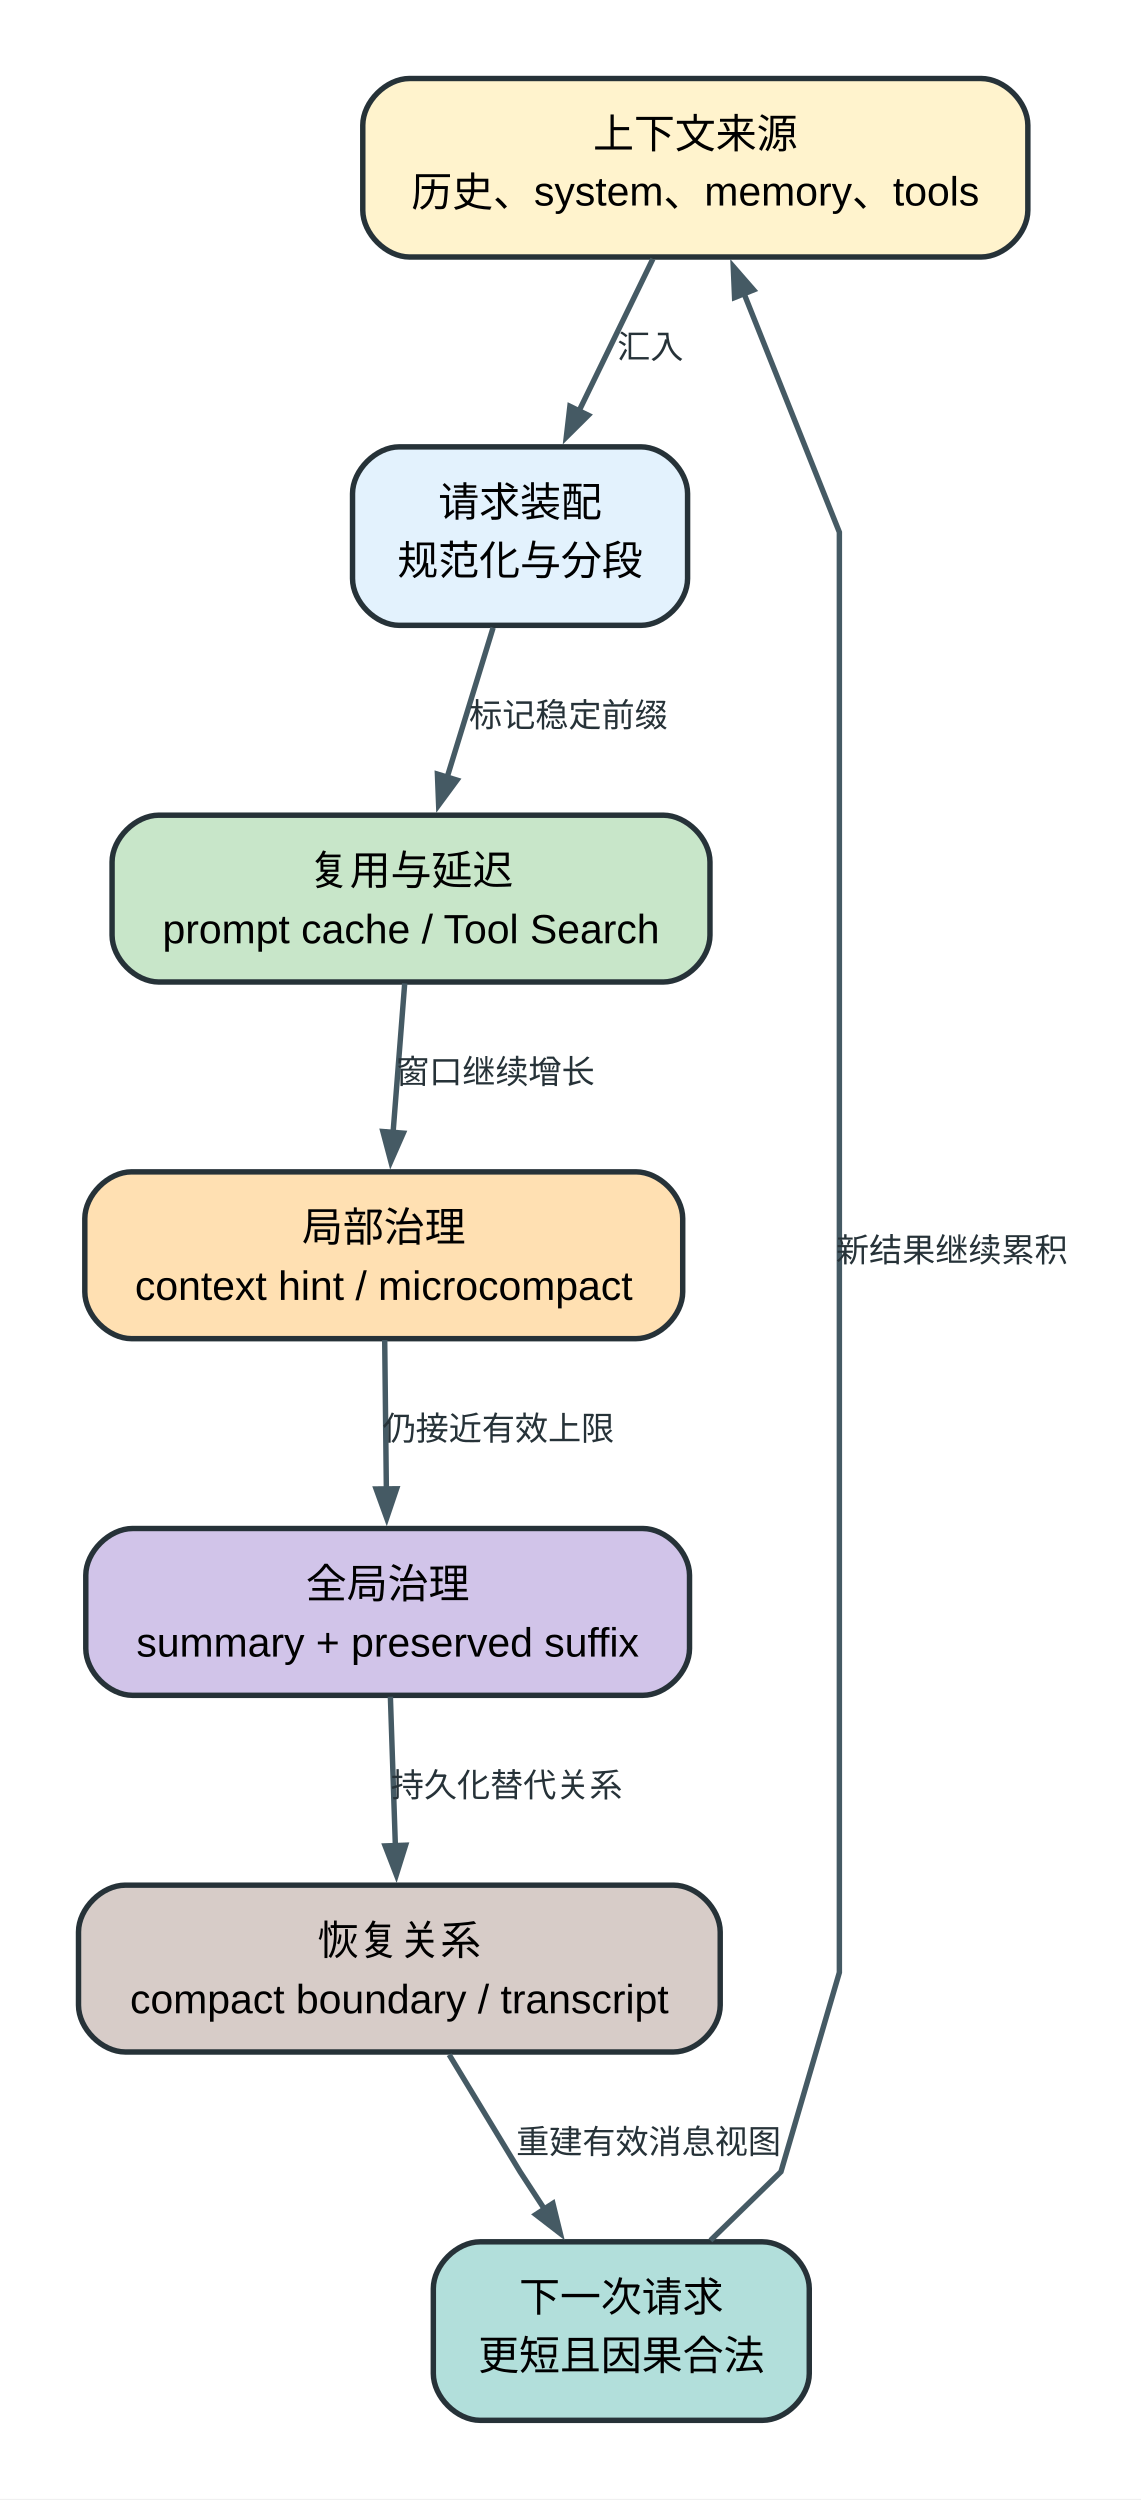
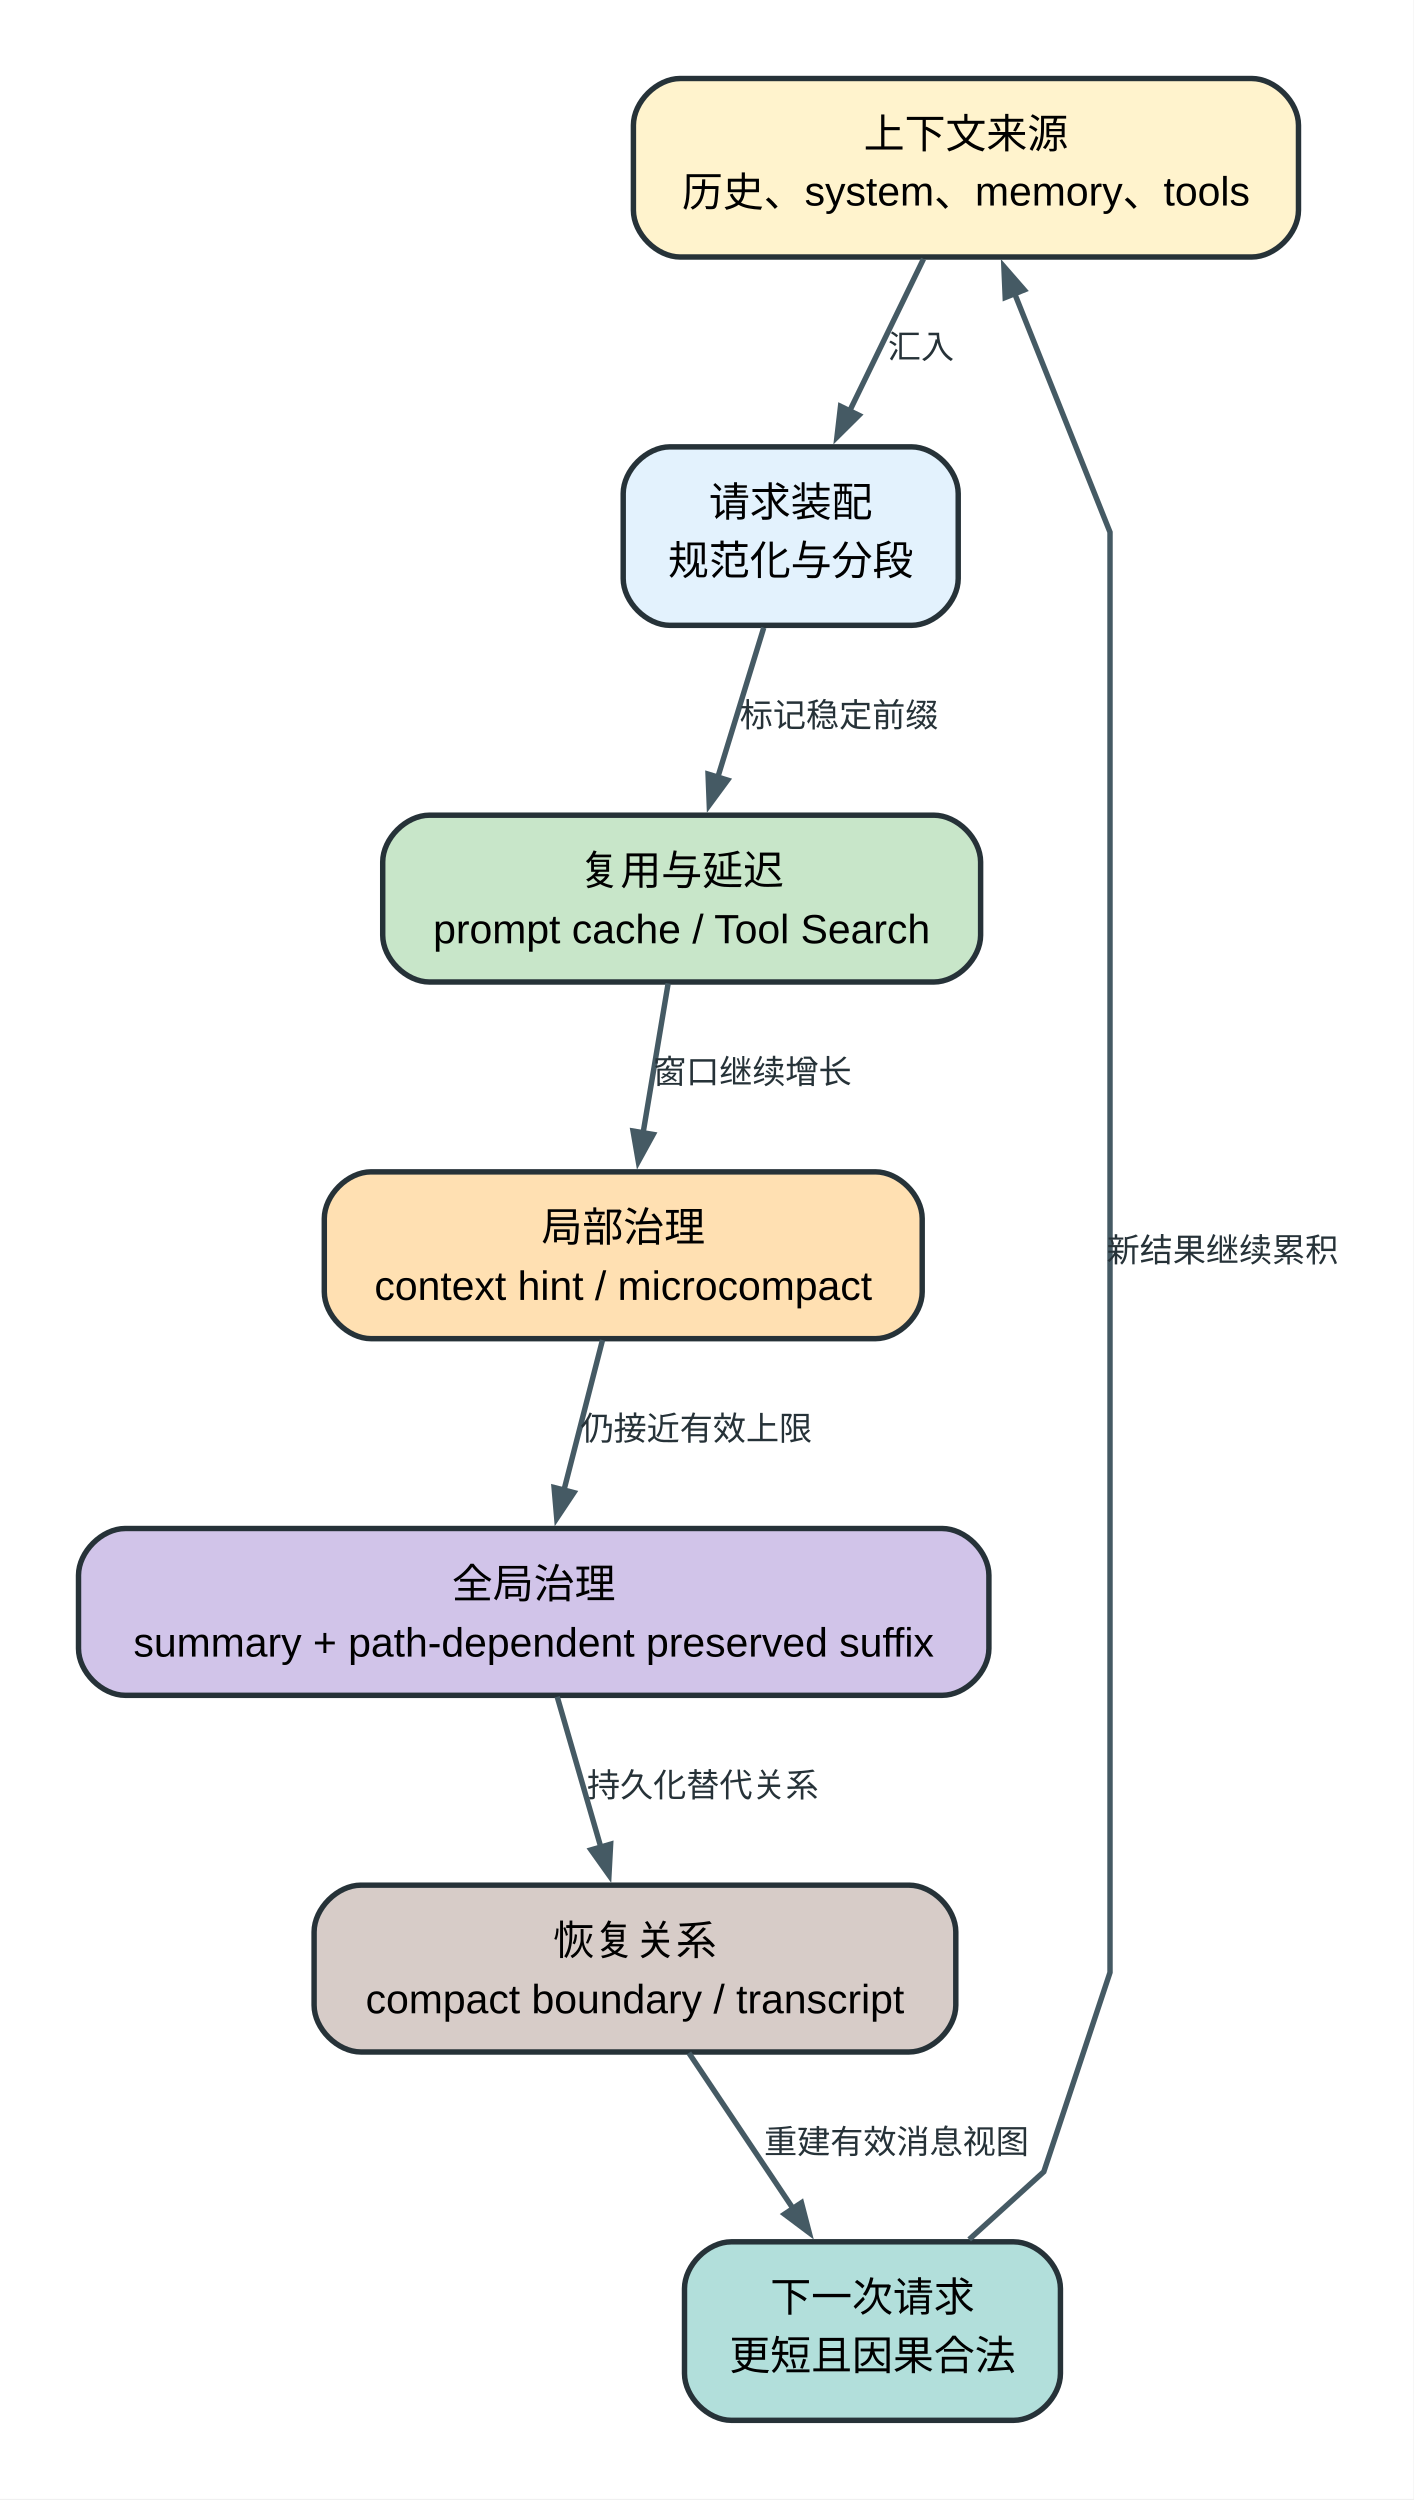
- <svg xmlns="http://www.w3.org/2000/svg" width="293pt" height="642pt" viewBox="0.00 0.00 293.00 642.00">
+ <svg xmlns="http://www.w3.org/2000/svg" width="363pt" height="642pt" viewBox="0.00 0.00 363.00 642.00">
  <g id="graph0" class="graph" transform="scale(1 1) rotate(0) translate(20.16 621.54)">
-     <polygon fill="#ffffff" stroke="none" points="-20.16,20.16 -20.16,-621.54 273.31,-621.54 273.31,20.16 -20.16,20.16" />
+     <polygon fill="#ffffff" stroke="none" points="-20.16,20.16 -20.16,-621.54 342.81,-621.54 342.81,20.16 -20.16,20.16" />
    <g id="node1" class="node">
-       <path fill="#fff3cd" stroke="#263238" stroke-width="1.4" d="M231.79,-601.38C231.79,-601.38 85,-601.38 85,-601.38 79,-601.38 73,-595.38 73,-589.38 73,-589.38 73,-567.54 73,-567.54 73,-561.54 79,-555.54 85,-555.54 85,-555.54 231.79,-555.54 231.79,-555.54 237.79,-555.54 243.79,-561.54 243.79,-567.54 243.79,-567.54 243.79,-589.38 243.79,-589.38 243.79,-595.38 237.79,-601.38 231.79,-601.38" />
-       <text xml:space="preserve" text-anchor="middle" x="158.39" y="-583.49" font-family="Arial, PingFang SC, Microsoft YaHei" font-size="10.50">上下文来源</text>
-       <text xml:space="preserve" text-anchor="middle" x="158.39" y="-568.49" font-family="Arial, PingFang SC, Microsoft YaHei" font-size="10.50">历史、system、memory、tools</text>
+       <path fill="#fff3cd" stroke="#263238" stroke-width="1.4" d="M301.29,-601.38C301.29,-601.38 154.5,-601.38 154.5,-601.38 148.5,-601.38 142.5,-595.38 142.5,-589.38 142.5,-589.38 142.5,-567.54 142.5,-567.54 142.5,-561.54 148.5,-555.54 154.5,-555.54 154.5,-555.54 301.29,-555.54 301.29,-555.54 307.29,-555.54 313.29,-561.54 313.29,-567.54 313.29,-567.54 313.29,-589.38 313.29,-589.38 313.29,-595.38 307.29,-601.38 301.29,-601.38" />
+       <text xml:space="preserve" text-anchor="middle" x="227.89" y="-583.49" font-family="Arial, PingFang SC, Microsoft YaHei" font-size="10.50">上下文来源</text>
+       <text xml:space="preserve" text-anchor="middle" x="227.89" y="-568.49" font-family="Arial, PingFang SC, Microsoft YaHei" font-size="10.50">历史、system、memory、tools</text>
    </g>
    <g id="node2" class="node">
-       <path fill="#e3f2fd" stroke="#263238" stroke-width="1.4" d="M144.41,-506.79C144.41,-506.79 82.37,-506.79 82.37,-506.79 76.37,-506.79 70.37,-500.79 70.37,-494.79 70.37,-494.79 70.37,-472.95 70.37,-472.95 70.37,-466.95 76.37,-460.95 82.37,-460.95 82.37,-460.95 144.41,-460.95 144.41,-460.95 150.41,-460.95 156.41,-466.95 156.41,-472.95 156.41,-472.95 156.41,-494.79 156.41,-494.79 156.41,-500.79 150.41,-506.79 144.41,-506.79" />
-       <text xml:space="preserve" text-anchor="middle" x="113.39" y="-488.9" font-family="Arial, PingFang SC, Microsoft YaHei" font-size="10.50">请求装配</text>
-       <text xml:space="preserve" text-anchor="middle" x="113.39" y="-473.9" font-family="Arial, PingFang SC, Microsoft YaHei" font-size="10.50">规范化与分段</text>
+       <path fill="#e3f2fd" stroke="#263238" stroke-width="1.4" d="M213.91,-506.79C213.91,-506.79 151.88,-506.79 151.88,-506.79 145.88,-506.79 139.88,-500.79 139.88,-494.79 139.88,-494.79 139.88,-472.95 139.88,-472.95 139.88,-466.95 145.88,-460.95 151.88,-460.95 151.88,-460.95 213.91,-460.95 213.91,-460.95 219.91,-460.95 225.91,-466.95 225.91,-472.95 225.91,-472.95 225.91,-494.79 225.91,-494.79 225.91,-500.79 219.91,-506.79 213.91,-506.79" />
+       <text xml:space="preserve" text-anchor="middle" x="182.89" y="-488.9" font-family="Arial, PingFang SC, Microsoft YaHei" font-size="10.50">请求装配</text>
+       <text xml:space="preserve" text-anchor="middle" x="182.89" y="-473.9" font-family="Arial, PingFang SC, Microsoft YaHei" font-size="10.50">规范化与分段</text>
    </g>
    <g id="edge1" class="edge">
-       <path fill="none" stroke="#455a64" stroke-width="1.4" d="M147.5,-555.05C141.8,-543.31 134.72,-528.74 128.49,-515.93" />
-       <polygon fill="#455a64" stroke="#455a64" stroke-width="1.4" points="130.91,-514.9 125.27,-509.3 126.19,-517.2 130.91,-514.9" />
-       <text xml:space="preserve" text-anchor="middle" x="146.84" y="-529.47" font-family="Arial, PingFang SC, Microsoft YaHei" font-size="8.50" fill="#263238">汇入</text>
+       <path fill="none" stroke="#455a64" stroke-width="1.4" d="M217,-555.05C211.3,-543.31 204.22,-528.74 197.99,-515.93" />
+       <polygon fill="#455a64" stroke="#455a64" stroke-width="1.4" points="200.41,-514.9 194.77,-509.3 195.69,-517.2 200.41,-514.9" />
+       <text xml:space="preserve" text-anchor="middle" x="216.34" y="-529.47" font-family="Arial, PingFang SC, Microsoft YaHei" font-size="8.50" fill="#263238">汇入</text>
    </g>
    <g id="node3" class="node">
-       <path fill="#c8e6c9" stroke="#263238" stroke-width="1.4" d="M150.16,-412.2C150.16,-412.2 20.62,-412.2 20.62,-412.2 14.62,-412.2 8.62,-406.2 8.62,-400.2 8.62,-400.2 8.62,-381.36 8.62,-381.36 8.62,-375.36 14.62,-369.36 20.62,-369.36 20.62,-369.36 150.16,-369.36 150.16,-369.36 156.16,-369.36 162.16,-375.36 162.16,-381.36 162.16,-381.36 162.16,-400.2 162.16,-400.2 162.16,-406.2 156.16,-412.2 150.16,-412.2" />
-       <text xml:space="preserve" text-anchor="middle" x="85.39" y="-394.31" font-family="Arial, PingFang SC, Microsoft YaHei" font-size="10.50">复用与延迟</text>
-       <text xml:space="preserve" text-anchor="middle" x="85.39" y="-379.31" font-family="Arial, PingFang SC, Microsoft YaHei" font-size="10.50">prompt cache / Tool Search</text>
+       <path fill="#c8e6c9" stroke="#263238" stroke-width="1.4" d="M219.66,-412.2C219.66,-412.2 90.12,-412.2 90.12,-412.2 84.12,-412.2 78.12,-406.2 78.12,-400.2 78.12,-400.2 78.12,-381.36 78.12,-381.36 78.12,-375.36 84.12,-369.36 90.12,-369.36 90.12,-369.36 219.66,-369.36 219.66,-369.36 225.66,-369.36 231.66,-375.36 231.66,-381.36 231.66,-381.36 231.66,-400.2 231.66,-400.2 231.66,-406.2 225.66,-412.2 219.66,-412.2" />
+       <text xml:space="preserve" text-anchor="middle" x="154.89" y="-394.31" font-family="Arial, PingFang SC, Microsoft YaHei" font-size="10.50">复用与延迟</text>
+       <text xml:space="preserve" text-anchor="middle" x="154.89" y="-379.31" font-family="Arial, PingFang SC, Microsoft YaHei" font-size="10.50">prompt cache / Tool Search</text>
    </g>
    <g id="edge2" class="edge">
-       <path fill="none" stroke="#455a64" stroke-width="1.4" d="M106.47,-460.35C102.91,-448.77 98.52,-434.48 94.67,-421.95" />
-       <polygon fill="#455a64" stroke="#455a64" stroke-width="1.4" points="97.19,-421.21 92.48,-414.81 92.17,-422.75 97.19,-421.21" />
-       <text xml:space="preserve" text-anchor="middle" x="125.82" y="-434.88" font-family="Arial, PingFang SC, Microsoft YaHei" font-size="8.50" fill="#263238">标记稳定前缀</text>
+       <path fill="none" stroke="#455a64" stroke-width="1.4" d="M175.97,-460.35C172.41,-448.77 168.02,-434.48 164.17,-421.95" />
+       <polygon fill="#455a64" stroke="#455a64" stroke-width="1.4" points="166.69,-421.21 161.98,-414.81 161.67,-422.75 166.69,-421.21" />
+       <text xml:space="preserve" text-anchor="middle" x="195.32" y="-434.88" font-family="Arial, PingFang SC, Microsoft YaHei" font-size="8.50" fill="#263238">标记稳定前缀</text>
    </g>
    <g id="node4" class="node">
-       <path fill="#ffe0b2" stroke="#263238" stroke-width="1.4" d="M143.16,-320.61C143.16,-320.61 13.62,-320.61 13.62,-320.61 7.62,-320.61 1.62,-314.61 1.62,-308.61 1.62,-308.61 1.62,-289.77 1.62,-289.77 1.62,-283.77 7.62,-277.77 13.62,-277.77 13.62,-277.77 143.16,-277.77 143.16,-277.77 149.16,-277.77 155.16,-283.77 155.16,-289.77 155.16,-289.77 155.16,-308.61 155.16,-308.61 155.16,-314.61 149.16,-320.61 143.16,-320.61" />
-       <text xml:space="preserve" text-anchor="middle" x="78.39" y="-302.72" font-family="Arial, PingFang SC, Microsoft YaHei" font-size="10.50">局部治理</text>
-       <text xml:space="preserve" text-anchor="middle" x="78.39" y="-287.72" font-family="Arial, PingFang SC, Microsoft YaHei" font-size="10.50">context hint / microcompact</text>
+       <path fill="#ffe0b2" stroke="#263238" stroke-width="1.4" d="M204.66,-320.61C204.66,-320.61 75.12,-320.61 75.12,-320.61 69.12,-320.61 63.12,-314.61 63.12,-308.61 63.12,-308.61 63.12,-289.77 63.12,-289.77 63.12,-283.77 69.12,-277.77 75.12,-277.77 75.12,-277.77 204.66,-277.77 204.66,-277.77 210.66,-277.77 216.66,-283.77 216.66,-289.77 216.66,-289.77 216.66,-308.61 216.66,-308.61 216.66,-314.61 210.66,-320.61 204.66,-320.61" />
+       <text xml:space="preserve" text-anchor="middle" x="139.89" y="-302.72" font-family="Arial, PingFang SC, Microsoft YaHei" font-size="10.50">局部治理</text>
+       <text xml:space="preserve" text-anchor="middle" x="139.89" y="-287.72" font-family="Arial, PingFang SC, Microsoft YaHei" font-size="10.50">context hint / microcompact</text>
    </g>
    <g id="edge3" class="edge">
-       <path fill="none" stroke="#455a64" stroke-width="1.4" d="M83.77,-369C82.88,-357.55 81.75,-343.13 80.76,-330.45" />
-       <polygon fill="#455a64" stroke="#455a64" stroke-width="1.4" points="83.4,-330.55 80.2,-323.28 78.17,-330.96 83.4,-330.55" />
-       <text xml:space="preserve" text-anchor="middle" x="107.06" y="-343.29" font-family="Arial, PingFang SC, Microsoft YaHei" font-size="8.50" fill="#263238">窗口继续增长</text>
+       <path fill="none" stroke="#455a64" stroke-width="1.4" d="M151.42,-369C149.5,-357.55 147.08,-343.13 144.96,-330.45" />
+       <polygon fill="#455a64" stroke="#455a64" stroke-width="1.4" points="147.58,-330.22 143.76,-323.26 142.41,-331.09 147.58,-330.22" />
+       <text xml:space="preserve" text-anchor="middle" x="173.04" y="-343.29" font-family="Arial, PingFang SC, Microsoft YaHei" font-size="8.50" fill="#263238">窗口继续增长</text>
    </g>
    <g id="node5" class="node">
-       <path fill="#d1c4e9" stroke="#263238" stroke-width="1.4" d="M144.91,-229.02C144.91,-229.02 13.88,-229.02 13.88,-229.02 7.88,-229.02 1.87,-223.02 1.87,-217.02 1.87,-217.02 1.87,-198.18 1.87,-198.18 1.87,-192.18 7.87,-186.18 13.87,-186.18 13.87,-186.18 144.91,-186.18 144.91,-186.18 150.91,-186.18 156.91,-192.18 156.91,-198.18 156.91,-198.18 156.91,-217.02 156.91,-217.02 156.91,-223.02 150.91,-229.02 144.91,-229.02" />
-       <text xml:space="preserve" text-anchor="middle" x="79.39" y="-211.13" font-family="Arial, PingFang SC, Microsoft YaHei" font-size="10.50">全局治理</text>
-       <text xml:space="preserve" text-anchor="middle" x="79.39" y="-196.13" font-family="Arial, PingFang SC, Microsoft YaHei" font-size="10.50">summary + preserved suffix</text>
+       <path fill="#d1c4e9" stroke="#263238" stroke-width="1.4" d="M221.79,-229.02C221.79,-229.02 12,-229.02 12,-229.02 6,-229.02 0,-223.02 0,-217.02 0,-217.02 0,-198.18 0,-198.18 0,-192.18 6,-186.18 12,-186.18 12,-186.18 221.79,-186.18 221.79,-186.18 227.79,-186.18 233.79,-192.18 233.79,-198.18 233.79,-198.18 233.79,-217.02 233.79,-217.02 233.79,-223.02 227.79,-229.02 221.79,-229.02" />
+       <text xml:space="preserve" text-anchor="middle" x="116.89" y="-211.13" font-family="Arial, PingFang SC, Microsoft YaHei" font-size="10.50">全局治理</text>
+       <text xml:space="preserve" text-anchor="middle" x="116.89" y="-196.13" font-family="Arial, PingFang SC, Microsoft YaHei" font-size="10.50">summary + path-dependent preserved suffix</text>
    </g>
    <g id="edge4" class="edge">
-       <path fill="none" stroke="#455a64" stroke-width="1.4" d="M78.63,-277.41C78.75,-265.96 78.92,-251.54 79.06,-238.86" />
-       <polygon fill="#455a64" stroke="#455a64" stroke-width="1.4" points="81.68,-239.22 79.14,-231.7 76.43,-239.17 81.68,-239.22" />
-       <text xml:space="preserve" text-anchor="middle" x="107.83" y="-251.7" font-family="Arial, PingFang SC, Microsoft YaHei" font-size="8.50" fill="#263238">仍接近有效上限</text>
+       <path fill="none" stroke="#455a64" stroke-width="1.4" d="M134.56,-277.41C131.62,-265.96 127.92,-251.54 124.66,-238.86" />
+       <polygon fill="#455a64" stroke="#455a64" stroke-width="1.4" points="127.21,-238.24 122.81,-231.63 122.13,-239.55 127.21,-238.24" />
+       <text xml:space="preserve" text-anchor="middle" x="158.65" y="-251.7" font-family="Arial, PingFang SC, Microsoft YaHei" font-size="8.50" fill="#263238">仍接近有效上限</text>
    </g>
    <g id="node6" class="node">
-       <path fill="#d7ccc8" stroke="#263238" stroke-width="1.4" d="M152.79,-137.43C152.79,-137.43 12,-137.43 12,-137.43 6,-137.43 0,-131.43 0,-125.43 0,-125.43 0,-106.59 0,-106.59 0,-100.59 6,-94.59 12,-94.59 12,-94.59 152.79,-94.59 152.79,-94.59 158.79,-94.59 164.79,-100.59 164.79,-106.59 164.79,-106.59 164.79,-125.43 164.79,-125.43 164.79,-131.43 158.79,-137.43 152.79,-137.43" />
-       <text xml:space="preserve" text-anchor="middle" x="82.39" y="-119.53" font-family="Arial, PingFang SC, Microsoft YaHei" font-size="10.50">恢复关系</text>
-       <text xml:space="preserve" text-anchor="middle" x="82.39" y="-104.53" font-family="Arial, PingFang SC, Microsoft YaHei" font-size="10.50">compact boundary / transcript</text>
+       <path fill="#d7ccc8" stroke="#263238" stroke-width="1.4" d="M213.29,-137.43C213.29,-137.43 72.5,-137.43 72.5,-137.43 66.5,-137.43 60.5,-131.43 60.5,-125.43 60.5,-125.43 60.5,-106.59 60.5,-106.59 60.5,-100.59 66.5,-94.59 72.5,-94.59 72.5,-94.59 213.29,-94.59 213.29,-94.59 219.29,-94.59 225.29,-100.59 225.29,-106.59 225.29,-106.59 225.29,-125.43 225.29,-125.43 225.29,-131.43 219.29,-137.43 213.29,-137.43" />
+       <text xml:space="preserve" text-anchor="middle" x="142.89" y="-119.53" font-family="Arial, PingFang SC, Microsoft YaHei" font-size="10.50">恢复关系</text>
+       <text xml:space="preserve" text-anchor="middle" x="142.89" y="-104.53" font-family="Arial, PingFang SC, Microsoft YaHei" font-size="10.50">compact boundary / transcript</text>
    </g>
    <g id="edge5" class="edge">
-       <path fill="none" stroke="#455a64" stroke-width="1.4" d="M80.09,-185.82C80.47,-174.37 80.96,-159.95 81.38,-147.27" />
-       <polygon fill="#455a64" stroke="#455a64" stroke-width="1.4" points="83.99,-147.69 81.62,-140.1 78.75,-147.51 83.99,-147.69" />
-       <text xml:space="preserve" text-anchor="middle" x="109.95" y="-160.11" font-family="Arial, PingFang SC, Microsoft YaHei" font-size="8.50" fill="#263238">持久化替代关系</text>
+       <path fill="none" stroke="#455a64" stroke-width="1.4" d="M122.93,-185.82C126.28,-174.26 130.52,-159.66 134.22,-146.89" />
+       <polygon fill="#455a64" stroke="#455a64" stroke-width="1.4" points="136.65,-147.96 136.22,-140.02 131.61,-146.49 136.65,-147.96" />
+       <text xml:space="preserve" text-anchor="middle" x="160.33" y="-160.11" font-family="Arial, PingFang SC, Microsoft YaHei" font-size="8.50" fill="#263238">持久化替代关系</text>
    </g>
    <g id="node7" class="node">
-       <path fill="#b2dfdb" stroke="#263238" stroke-width="1.4" d="M175.66,-45.84C175.66,-45.84 103.12,-45.84 103.12,-45.84 97.12,-45.84 91.12,-39.84 91.12,-33.84 91.12,-33.84 91.12,-12 91.12,-12 91.12,-6 97.12,0 103.12,0 103.12,0 175.66,0 175.66,0 181.66,0 187.66,-6 187.66,-12 187.66,-12 187.66,-33.84 187.66,-33.84 187.66,-39.84 181.66,-45.84 175.66,-45.84" />
-       <text xml:space="preserve" text-anchor="middle" x="139.39" y="-27.95" font-family="Arial, PingFang SC, Microsoft YaHei" font-size="10.50">下一次请求</text>
-       <text xml:space="preserve" text-anchor="middle" x="139.39" y="-12.95" font-family="Arial, PingFang SC, Microsoft YaHei" font-size="10.50">更短且因果合法</text>
+       <path fill="#b2dfdb" stroke="#263238" stroke-width="1.4" d="M240.16,-45.84C240.16,-45.84 167.62,-45.84 167.62,-45.84 161.62,-45.84 155.62,-39.84 155.62,-33.84 155.62,-33.84 155.62,-12 155.62,-12 155.62,-6 161.62,0 167.62,0 167.62,0 240.16,0 240.16,0 246.16,0 252.16,-6 252.16,-12 252.16,-12 252.16,-33.84 252.16,-33.84 252.16,-39.84 246.16,-45.84 240.16,-45.84" />
+       <text xml:space="preserve" text-anchor="middle" x="203.89" y="-27.95" font-family="Arial, PingFang SC, Microsoft YaHei" font-size="10.50">下一次请求</text>
+       <text xml:space="preserve" text-anchor="middle" x="203.89" y="-12.95" font-family="Arial, PingFang SC, Microsoft YaHei" font-size="10.50">更短且因果合法</text>
    </g>
    <g id="edge6" class="edge">
-       <path fill="none" stroke="#455a64" stroke-width="1.4" d="M95.18,-93.9C103.72,-79.81 113.39,-63.84 113.39,-63.84 113.39,-63.84 116.13,-59.65 119.82,-53.98" />
-       <polygon fill="#455a64" stroke="#455a64" stroke-width="1.4" points="121.82,-55.71 123.72,-47.99 117.43,-52.84 121.82,-55.71" />
-       <text xml:space="preserve" text-anchor="middle" x="146.39" y="-68.52" font-family="Arial, PingFang SC, Microsoft YaHei" font-size="8.50" fill="#263238">重建有效消息视图</text>
+       <path fill="none" stroke="#455a64" stroke-width="1.4" d="M156.74,-94.34C164.65,-82.52 174.73,-67.47 183.54,-54.32" />
+       <polygon fill="#455a64" stroke="#455a64" stroke-width="1.4" points="185.65,-55.88 187.65,-48.18 181.29,-52.95 185.65,-55.88" />
+       <text xml:space="preserve" text-anchor="middle" x="210.05" y="-68.52" font-family="Arial, PingFang SC, Microsoft YaHei" font-size="8.50" fill="#263238">重建有效消息视图</text>
    </g>
    <g id="edge7" class="edge">
-       <path fill="none" stroke="#455a64" stroke-width="1.4" d="M162.29,-46.21C171.68,-55.36 180.39,-63.84 180.39,-63.84 180.39,-63.84 195.39,-115.01 195.39,-115.01 195.39,-484.87 195.39,-484.87 195.39,-484.87 195.39,-484.87 181.6,-519.4 170.85,-546.28" />
-       <polygon fill="#455a64" stroke="#455a64" stroke-width="1.4" points="168.48,-545.14 168.14,-553.08 173.36,-547.09 168.48,-545.14" />
-       <text xml:space="preserve" text-anchor="middle" x="224.27" y="-297.49" font-family="Arial, PingFang SC, Microsoft YaHei" font-size="8.50" fill="#263238">新结果继续累积</text>
+       <path fill="none" stroke="#455a64" stroke-width="1.4" d="M228.72,-46.45C238.7,-55.5 247.89,-63.84 247.89,-63.84 247.89,-63.84 264.89,-115.01 264.89,-115.01 264.89,-484.87 264.89,-484.87 264.89,-484.87 264.89,-484.87 251.1,-519.4 240.35,-546.28" />
+       <polygon fill="#455a64" stroke="#455a64" stroke-width="1.4" points="237.98,-545.14 237.64,-553.08 242.86,-547.09 237.98,-545.14" />
+       <text xml:space="preserve" text-anchor="middle" x="293.77" y="-297.49" font-family="Arial, PingFang SC, Microsoft YaHei" font-size="8.50" fill="#263238">新结果继续累积</text>
    </g>
  </g>
</svg>
